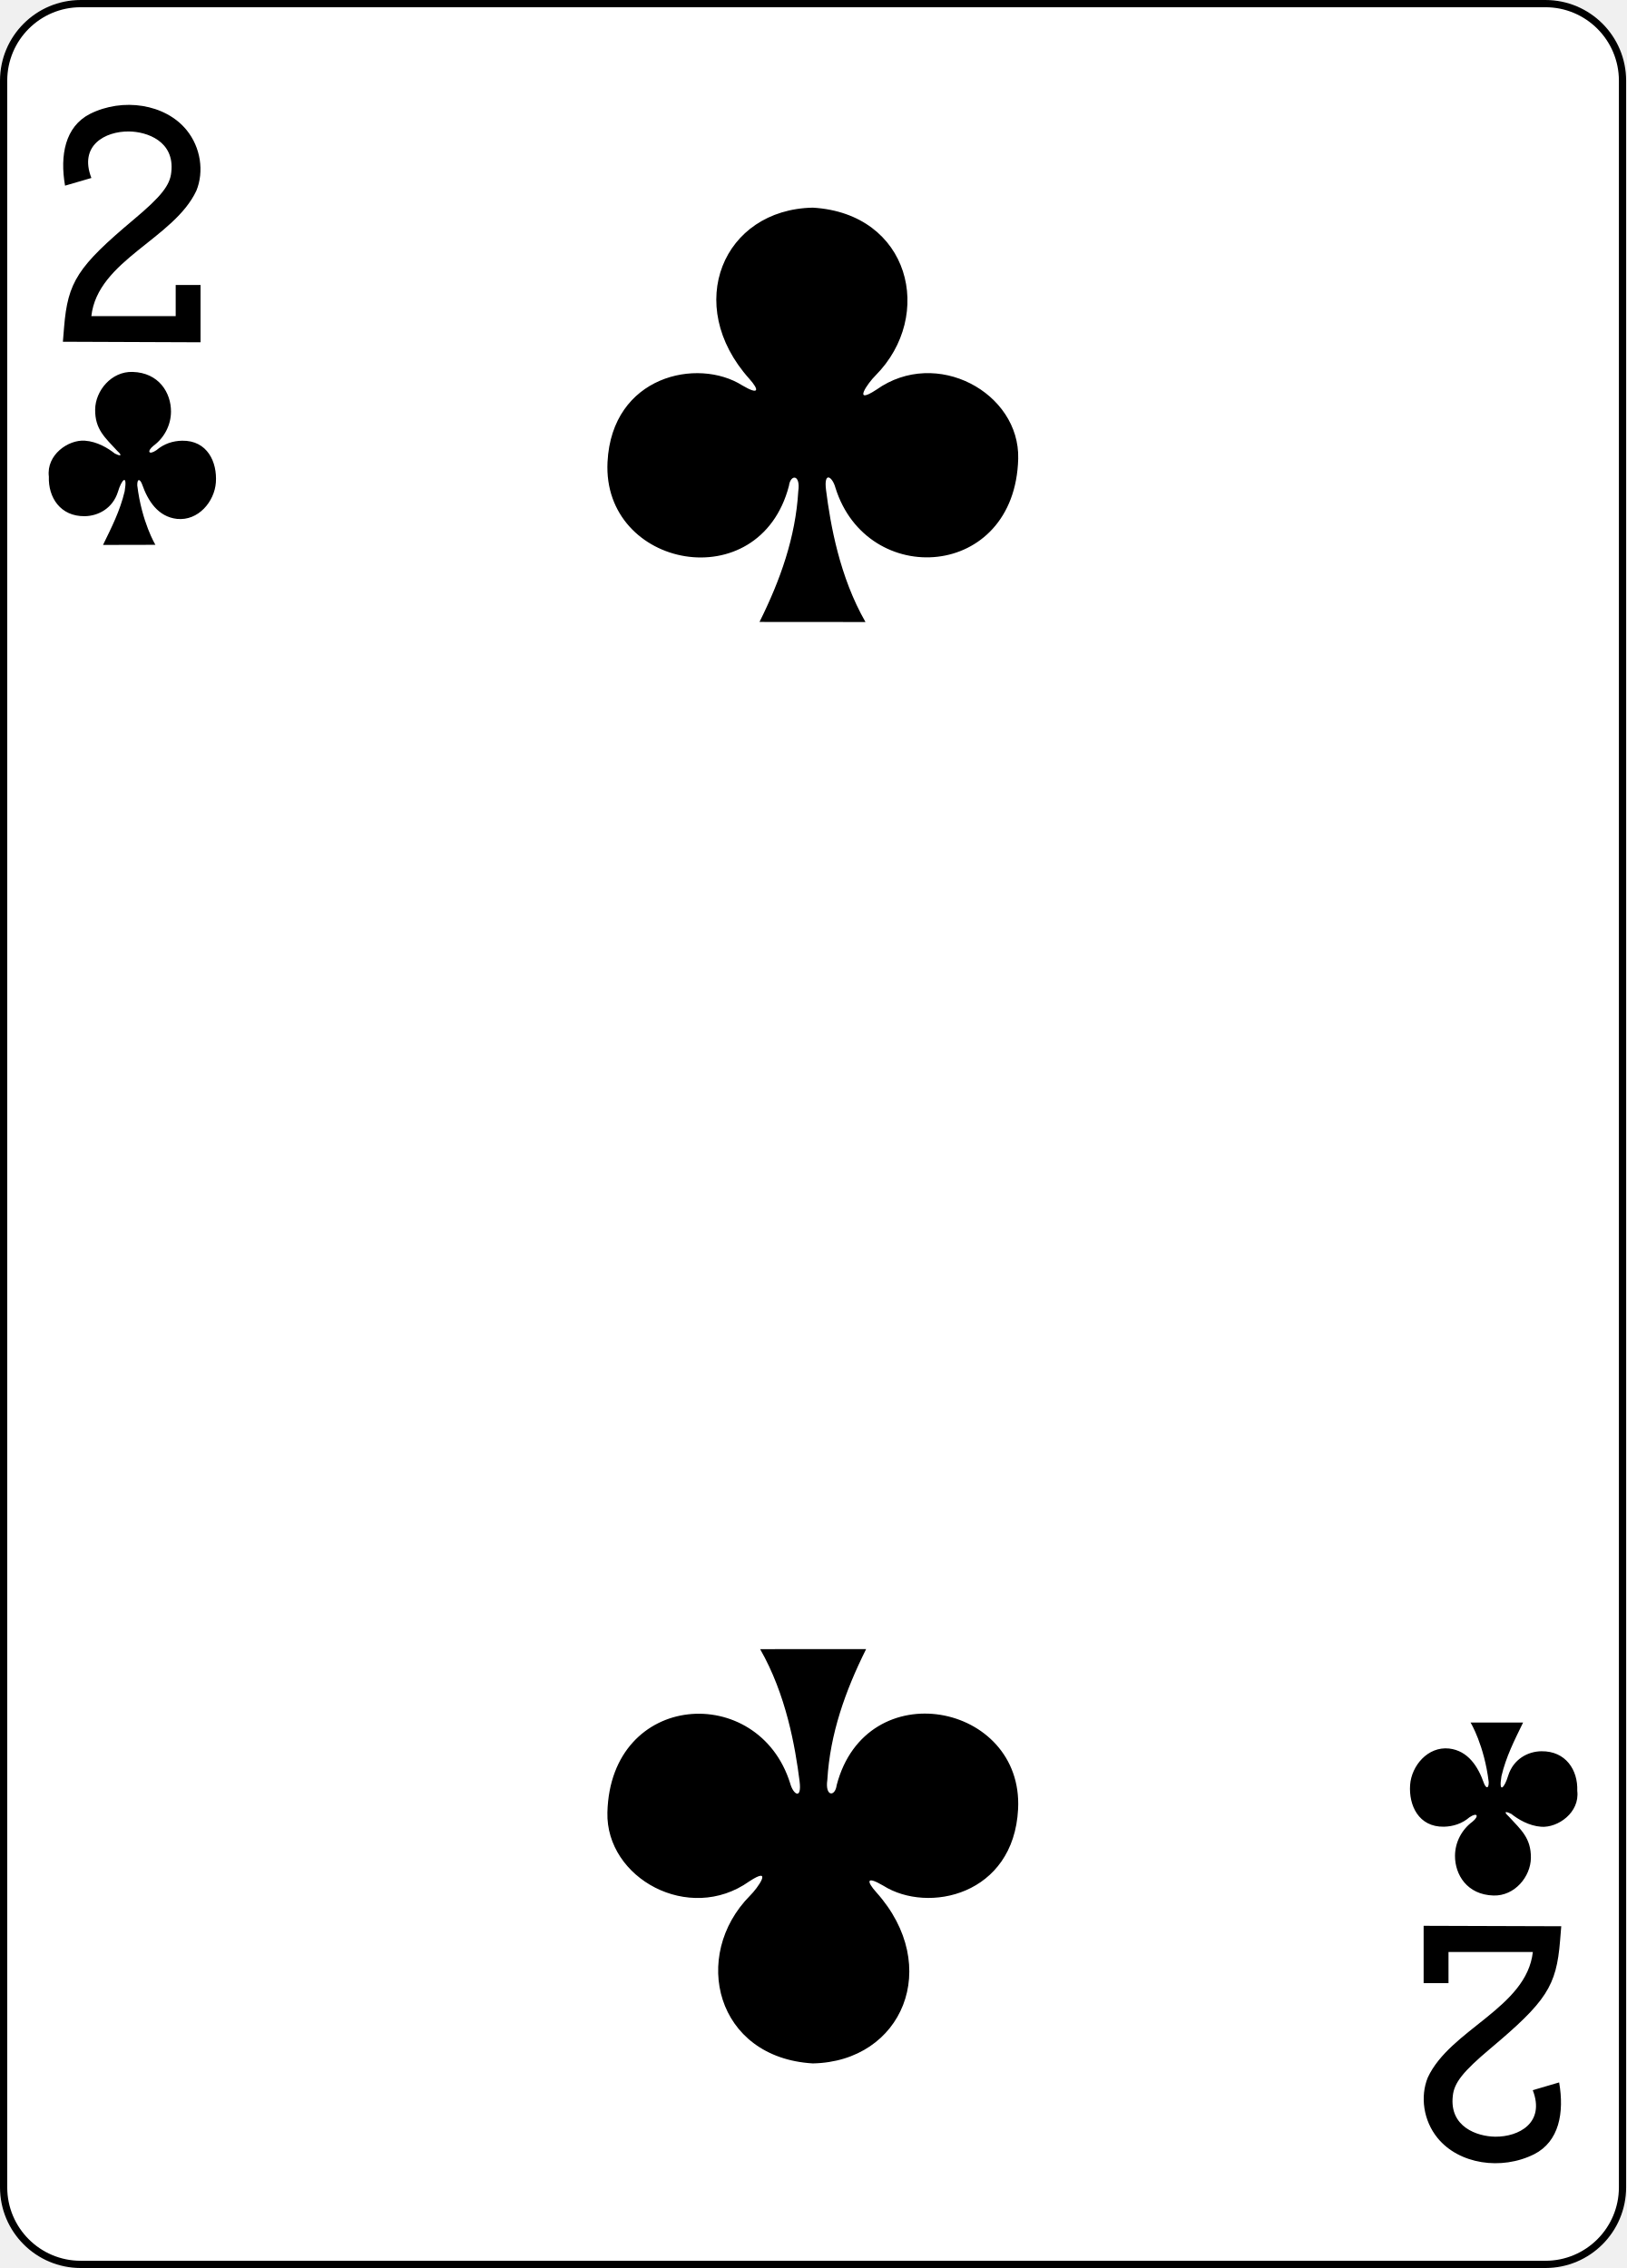
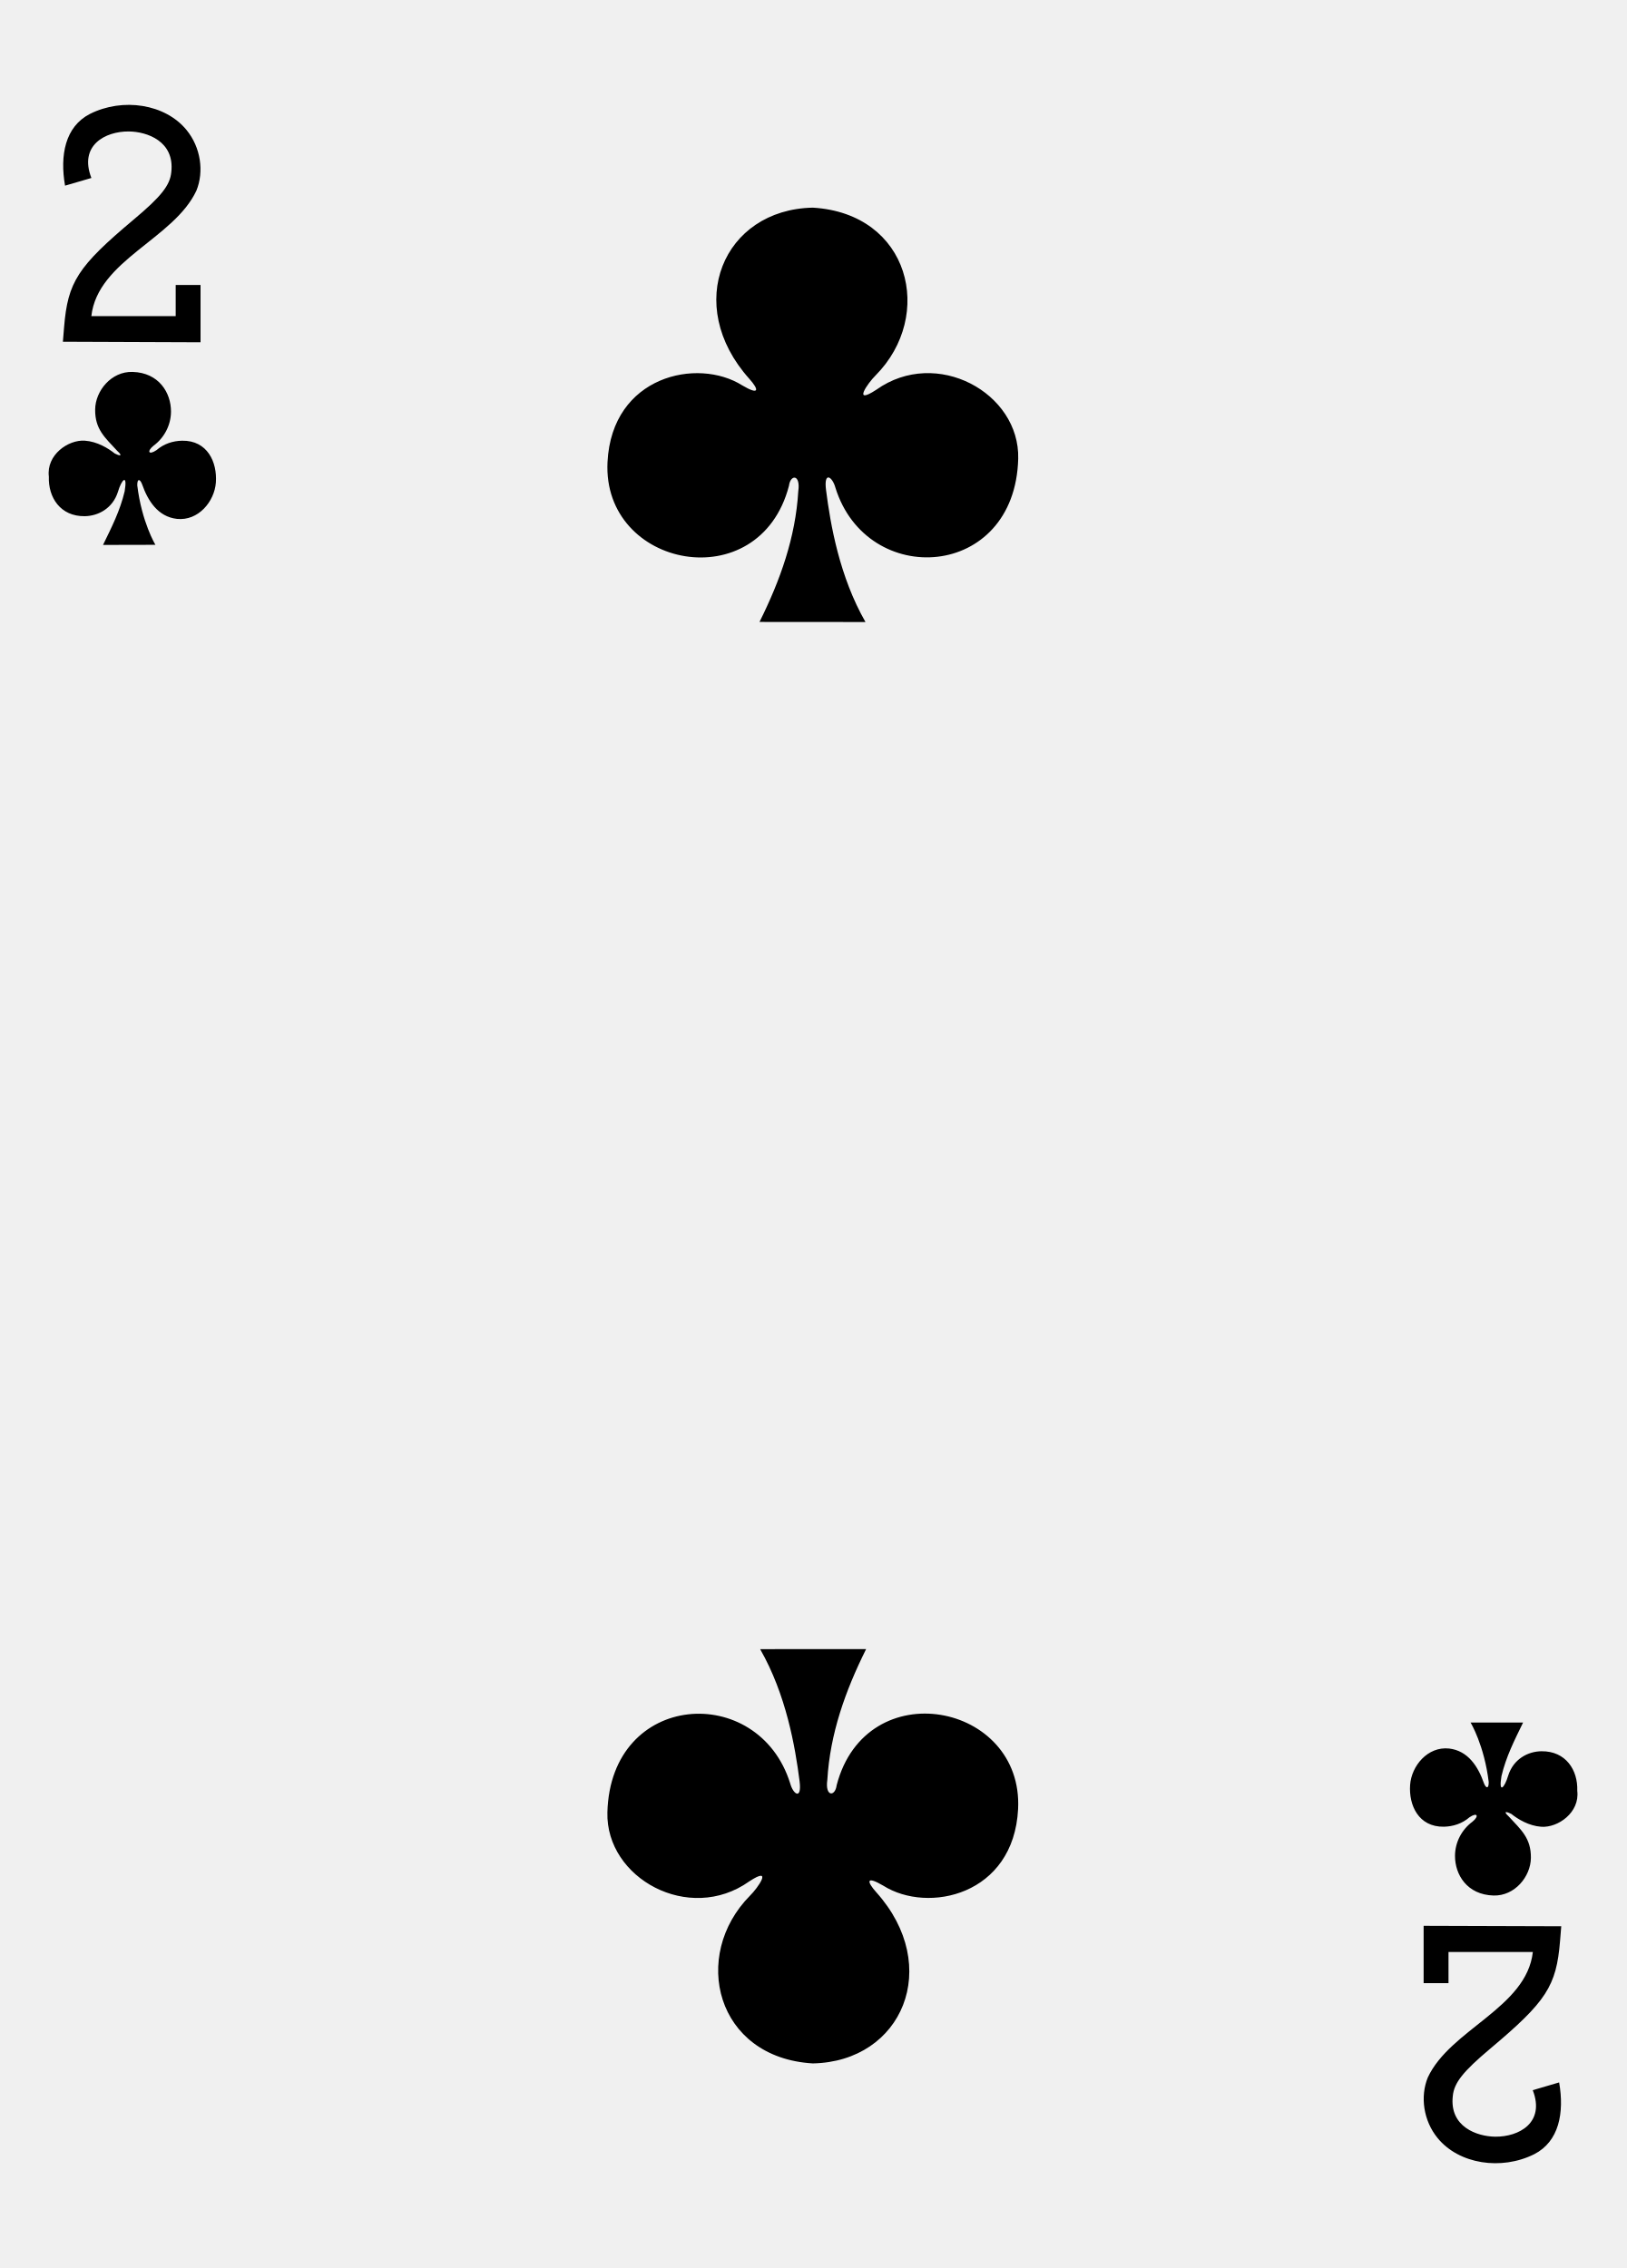
<svg xmlns="http://www.w3.org/2000/svg" width="224.225" height="312.808">
-   <rect ry="10.63" rx="10.63" width="223.228" height="311.811" x="6257.929" y="-2746.811" fill="#fff" stroke="#000" stroke-width=".997" transform="translate(-6257.43 2747.31)" />
  <path d="M8.672 47.135l.165-2.018c.51-6.24 1.874-8.347 9.622-14.856 3.76-3.15 4.99-4.71 5.16-6.52.49-4.26-3.35-5.59-5.857-5.61-3.24-.03-6.91 1.913-5.16 6.415L8.97 25.607c-.734-4.2.017-8.142 3.426-9.892 4.544-2.28 10.38-1.385 13.32 2.207 1.98 2.417 2.43 5.75 1.37 8.36-3.1 6.67-13.62 9.604-14.49 17.32h11.63v-4.3h3.426v7.906zM215.28 265.673l-.164 2.018c-.51 6.24-1.875 8.35-9.622 14.86-3.76 3.16-4.994 4.72-5.168 6.53-.49 4.26 3.35 5.59 5.855 5.616 3.25.03 6.91-1.912 5.17-6.414l3.637-1.07c.735 4.2-.016 8.144-3.425 9.894-4.546 2.28-10.38 1.383-13.323-2.21-1.98-2.412-2.427-5.744-1.367-8.353 3.1-6.672 13.62-9.607 14.49-17.32h-11.63v4.295h-3.43v-7.906zM104.726 85.78c2.88-5.774 4.976-11.7 5.348-18.036.342-2.332-1.074-2.37-1.288-.73C104.71 82.61 83.024 78.387 83.77 63.72c.604-11.896 12.42-14.455 18.58-10.566 2.435 1.433 2.298.575.97-.91-9.155-10.213-3.61-23.363 8.76-23.604 13.38.794 16.852 14.87 8.645 23.148-1.02.995-3.284 4.192.123 1.957 8.287-5.888 19.787.443 19.552 9.52-.432 16.74-20.84 17.988-25.203 4.006-.42-1.55-1.63-2.32-1.295.31.605 4.77 1.857 11.958 5.438 18.21zm14.702 141.668c-2.88 5.776-4.976 11.7-5.348 18.037-.34 2.332 1.075 2.37 1.288.73 4.077-15.594 25.763-11.37 25.017 3.296-.605 11.9-12.42 14.46-18.582 10.57-2.434-1.43-2.296-.57-.968.91 9.155 10.21 3.61 23.36-8.76 23.6-13.38-.79-16.852-14.87-8.645-23.15 1.02-.99 3.283-4.19-.123-1.95-8.287 5.89-19.788-.44-19.553-9.52.433-16.74 20.84-17.99 25.203-4.005.42 1.55 1.63 2.33 1.295-.305-.605-4.768-1.856-11.955-5.437-18.207zM14.206 75.158c1.192-2.446 2.352-4.72 2.984-7.4.42-2.53-.438-1.59-.925.066-.72 2.298-2.723 3.344-4.58 3.37-3.37.045-5.053-2.605-4.948-5.455-.368-3 2.67-5.12 4.962-4.96 1.72.12 3.22 1.05 4.13 1.77.59.314 1.23.453.34-.36-1.68-1.83-3.08-2.964-3.048-5.71.03-2.58 2.233-5.27 5.155-5.184 3.652.105 5.312 2.89 5.303 5.48-.01 1.89-.954 3.627-2.412 4.703-.942.766-.68 1.34.4.615 1.036-.89 2.268-1.284 3.545-1.31 3.49-.056 4.854 2.96 4.655 5.763-.19 2.625-2.424 5.33-5.37 5.02-2.63-.3-4.013-2.51-4.806-4.777-.26-.696-.675-.883-.663.153.61 5.056 2.493 8.203 2.506 8.2zM210.02 237.573c-1.193 2.445-2.353 4.72-2.985 7.4-.42 2.53.438 1.59.925-.067.72-2.297 2.723-3.344 4.58-3.37 3.37-.044 5.053 2.605 4.948 5.455.368 3-2.67 5.12-4.962 4.96-1.722-.12-3.224-1.05-4.133-1.772-.596-.315-1.234-.454-.345.36 1.678 1.833 3.077 2.964 3.046 5.71-.03 2.58-2.233 5.27-5.155 5.185-3.66-.106-5.32-2.89-5.31-5.48.01-1.89.95-3.627 2.41-4.703.942-.768.68-1.34-.4-.616-1.035.89-2.268 1.28-3.545 1.31-3.49.054-4.855-2.962-4.655-5.765.188-2.626 2.423-5.33 5.37-5.02 2.63.3 4.013 2.51 4.805 4.774.262.693.676.88.664-.155-.61-5.058-2.49-8.205-2.506-8.203z" />
</svg>
